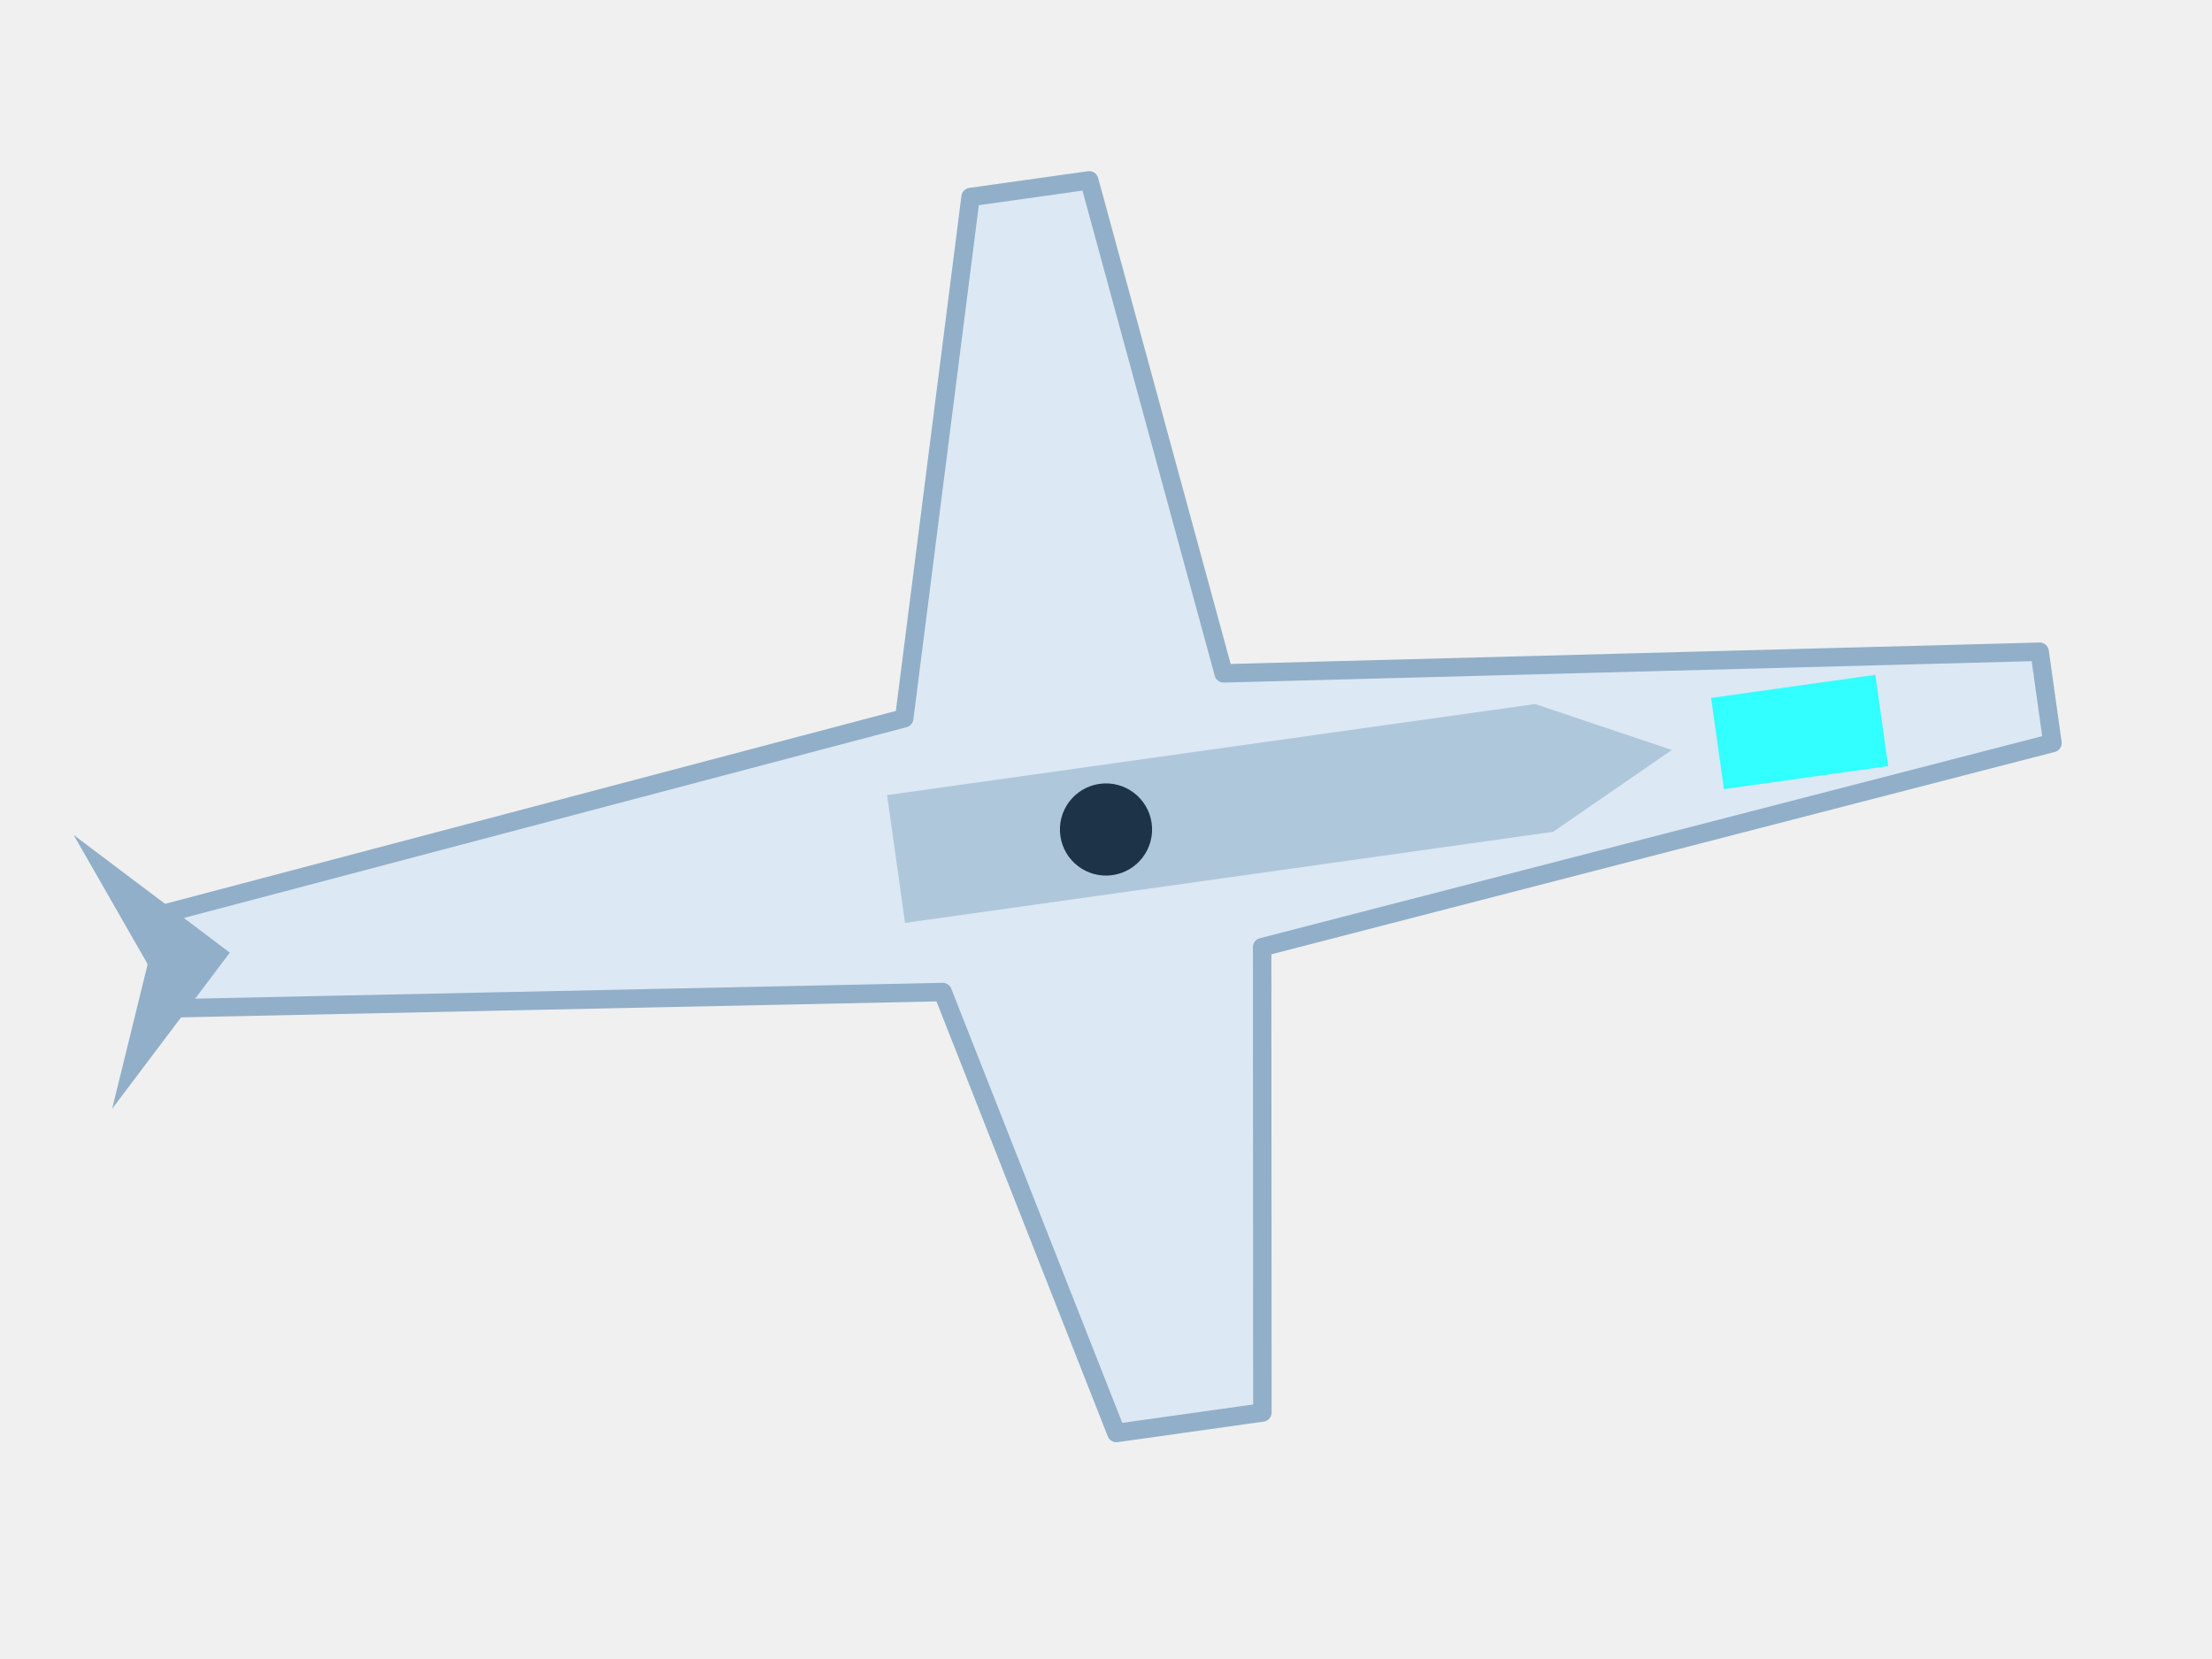
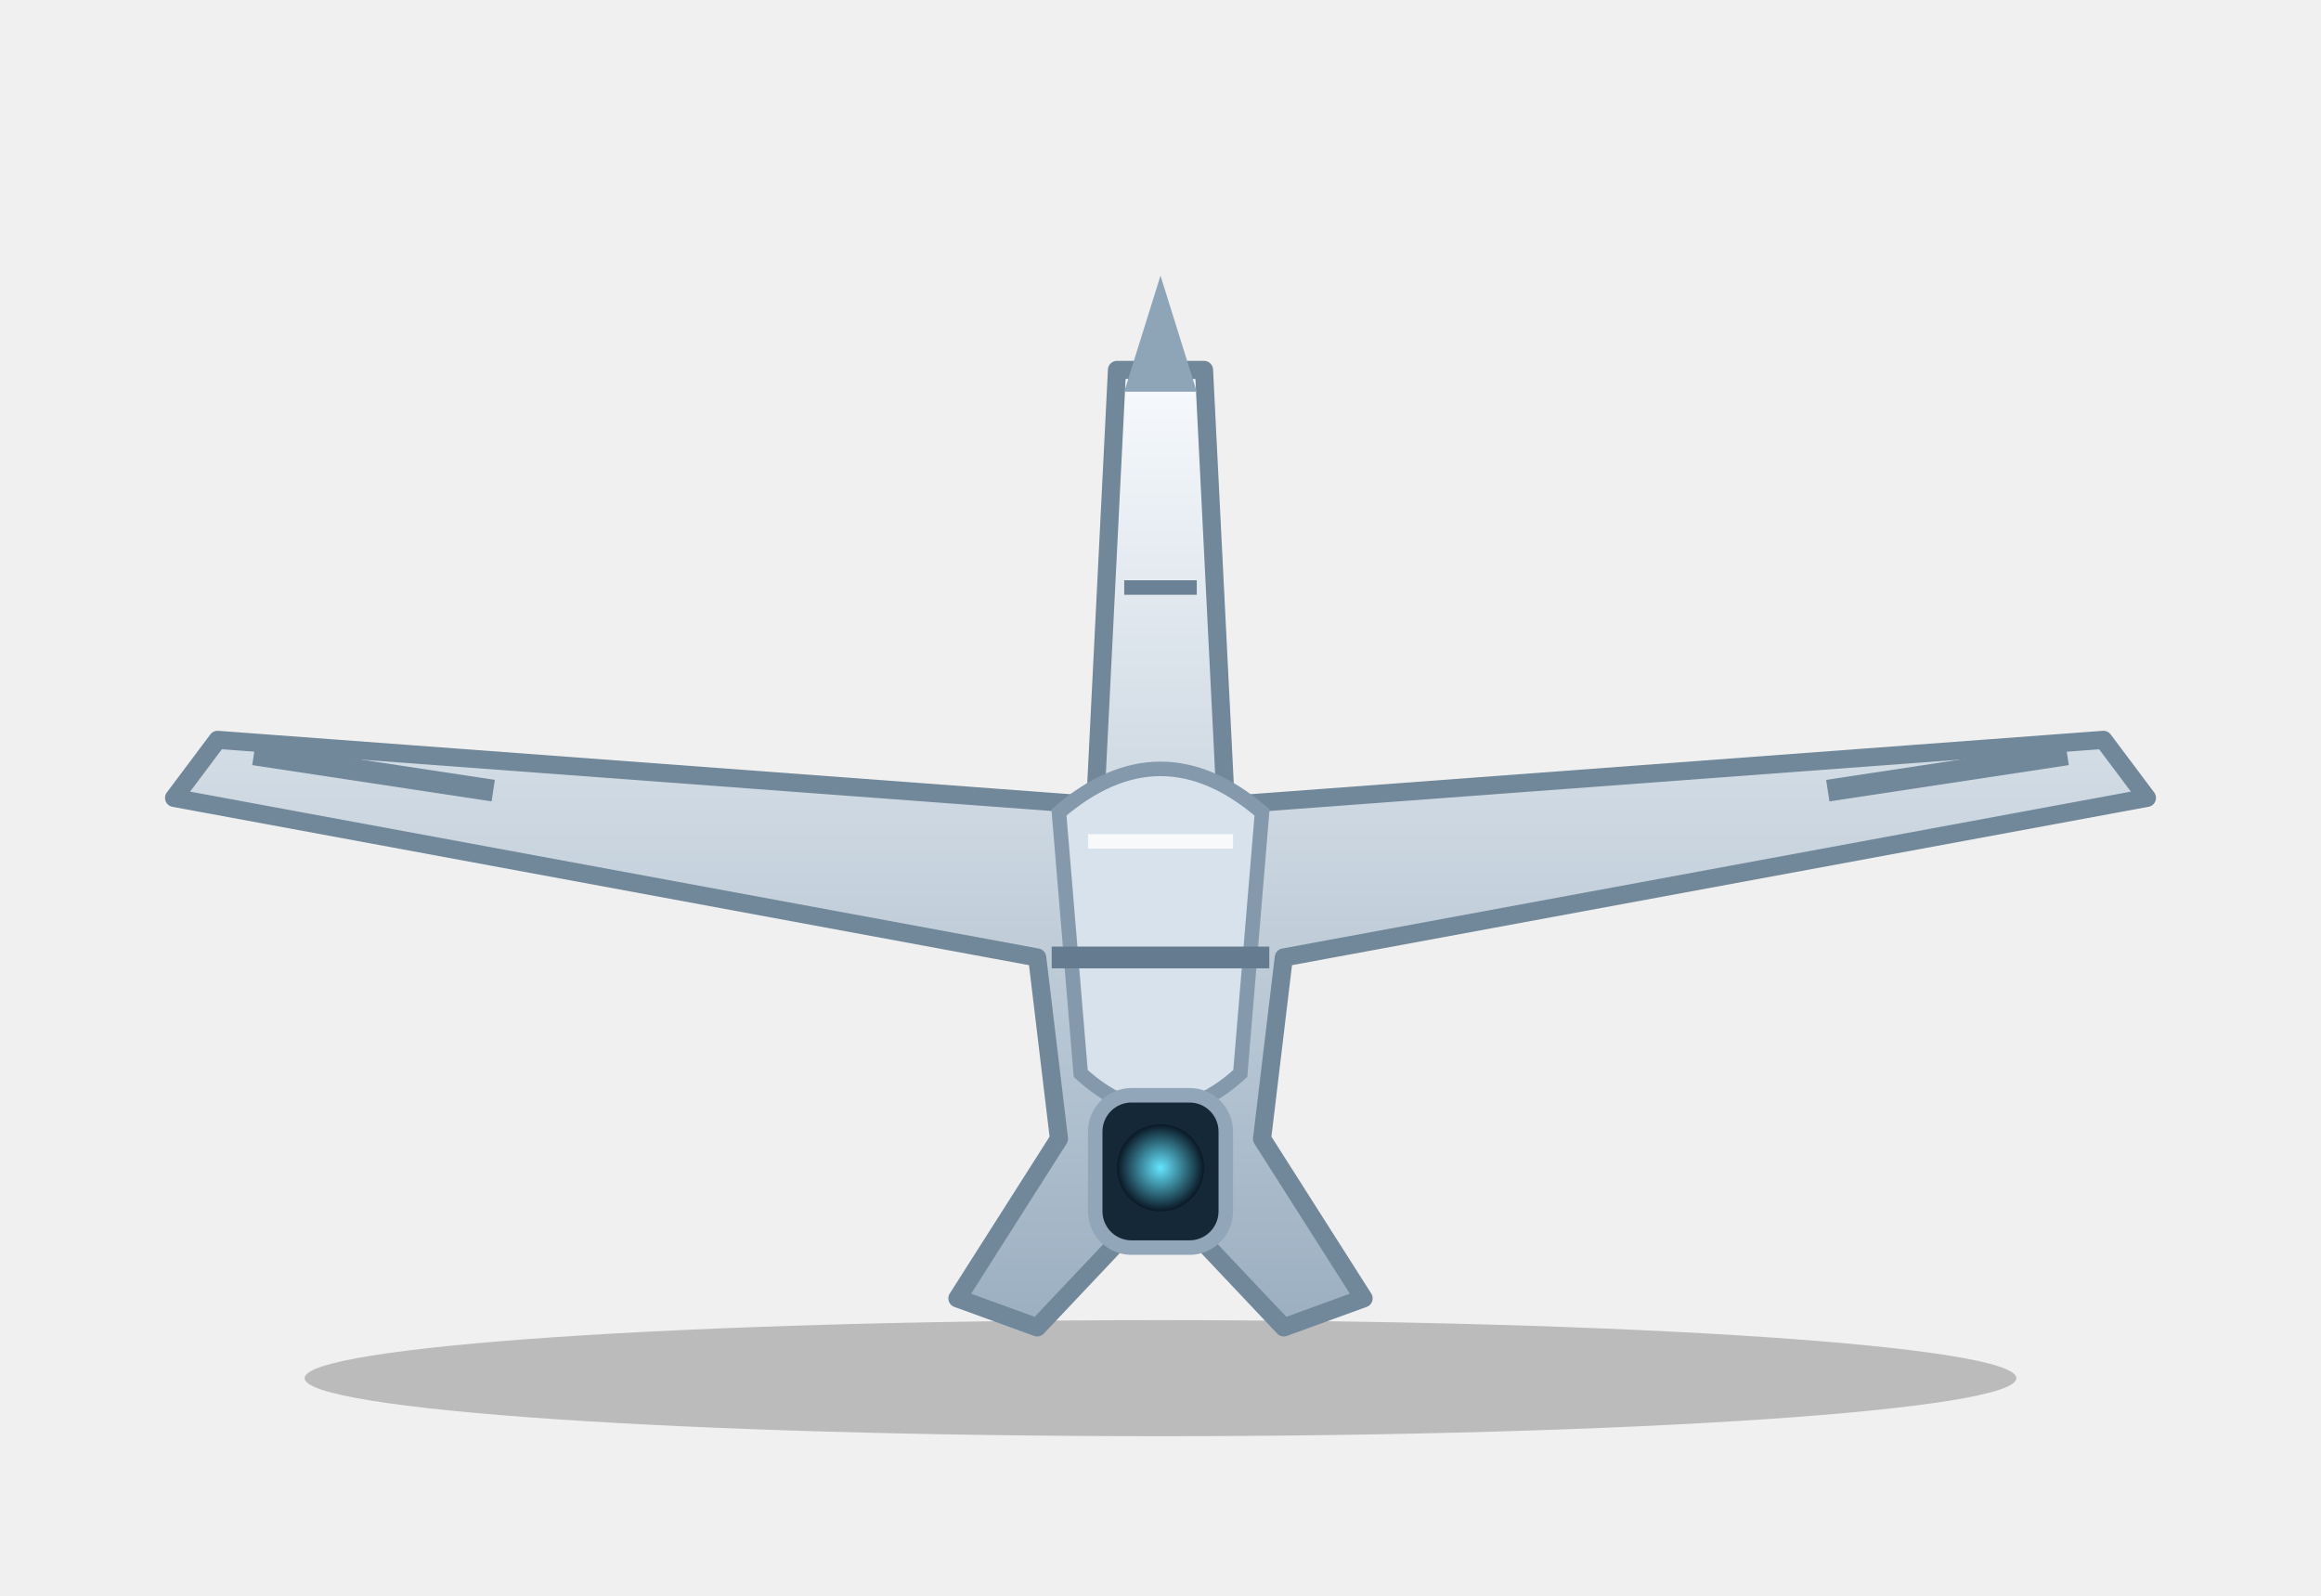
- <svg xmlns="http://www.w3.org/2000/svg" viewBox="0 0 240 180">
-   <g transform="translate(120 90) rotate(-8)">
-     <path d="M-104 -5 L-20 -15 L-5 -70 L8 -70 L15 -15 L103 -5 L103 5 L15 15 L8 65 L-8 65 L-20 15 L-104 5 Z" fill="#DCE8F4" stroke="#91AFC8" stroke-width="2" stroke-linejoin="round" />
-     <path d="M-23 -7 L48 -7 L62 0 L48 7 L-23 7 Z" fill="#AFC7DB" />
-     <path d="M-96 0 L-111 -15 L-105 0 L-111 15 Z" fill="#91AFC8" />
-     <path d="M67 -5 L85 -5 L85 5 L67 5 Z" fill="#32FFFF" />
-     <circle cx="0" cy="0" r="5" fill="#1C3348" />
-   </g>
+ <svg xmlns="http://www.w3.org/2000/svg" viewBox="0 0 320 220">
+   <defs>
+     <linearGradient id="wing" x1="0" y1="0" x2="0" y2="1">
+       <stop stop-color="#F7FAFD" />
+       <stop offset="1" stop-color="#9BAFC1" />
+     </linearGradient>
+     <radialGradient id="lens">
+       <stop stop-color="#65E5FF" />
+       <stop offset="1" stop-color="#0A1825" />
+     </radialGradient>
+   </defs>
+   <ellipse cx="160" cy="190" rx="118" ry="8" fill="#000" opacity=".22" />
+   <path d="M151 111 L30 102 L24 110 L143 132 L146 157 L132 179 L143 183 L160 165 L177 183 L188 179 L174 157 L177 132 L296 110 L290 102 L169 111 L166 51 L154 51Z" fill="url(#wing)" stroke="#71879A" stroke-width="2.5" stroke-linejoin="round" />
+   <path d="M146 112 Q160 100 174 112 L171 148 Q160 158 149 148Z" fill="#D7E2EC" stroke="#8499AB" stroke-width="2" />
+   <path d="M155 54 L160 38 L165 54" fill="#8EA4B7" />
+   <path d="M35 104 L68 109 M252 109 L285 104" stroke="#71879A" stroke-width="3" />
+   <path d="M145 132 L175 132" stroke="#657C90" stroke-width="3" />
+   <rect x="151" y="151" width="18" height="21" rx="5" fill="#142838" stroke="#91A6B8" stroke-width="2" />
+   <circle cx="160" cy="161" r="6" fill="url(#lens)" />
+   <path d="M150 116 L170 116" stroke="#FFFFFF" stroke-width="2" opacity=".8" />
+   <path d="M155 81 L165 81" stroke="#6B8195" stroke-width="2" />
</svg>
